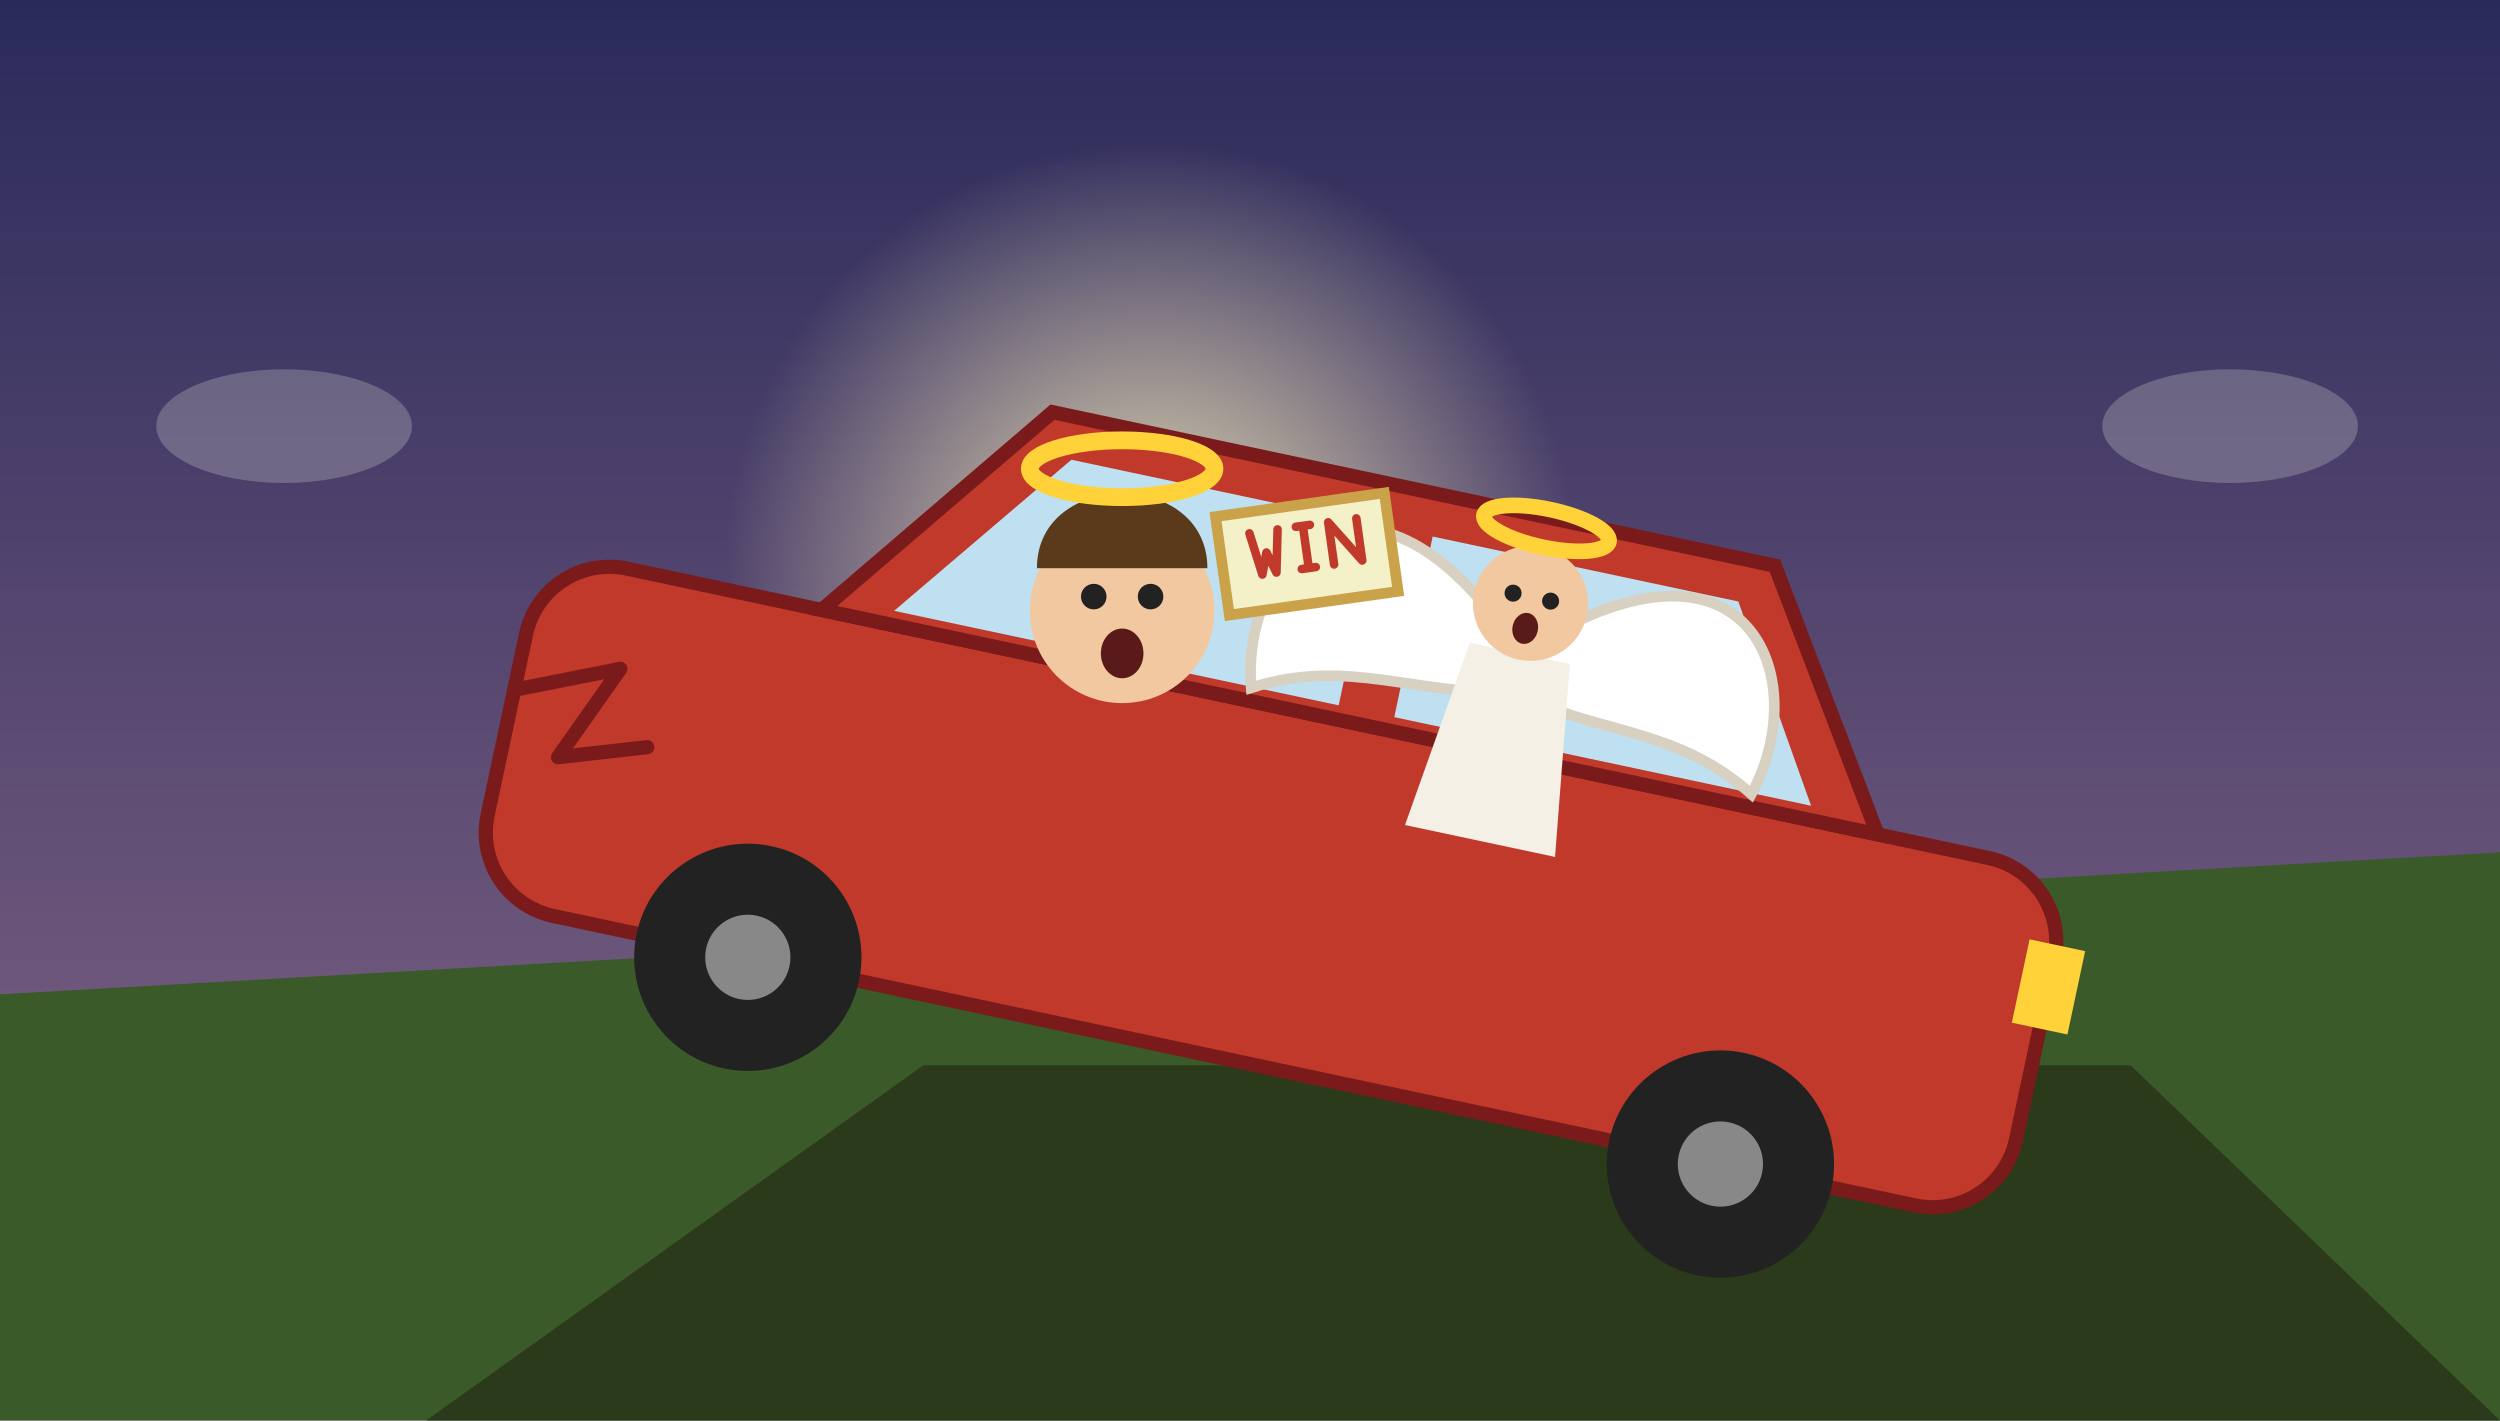
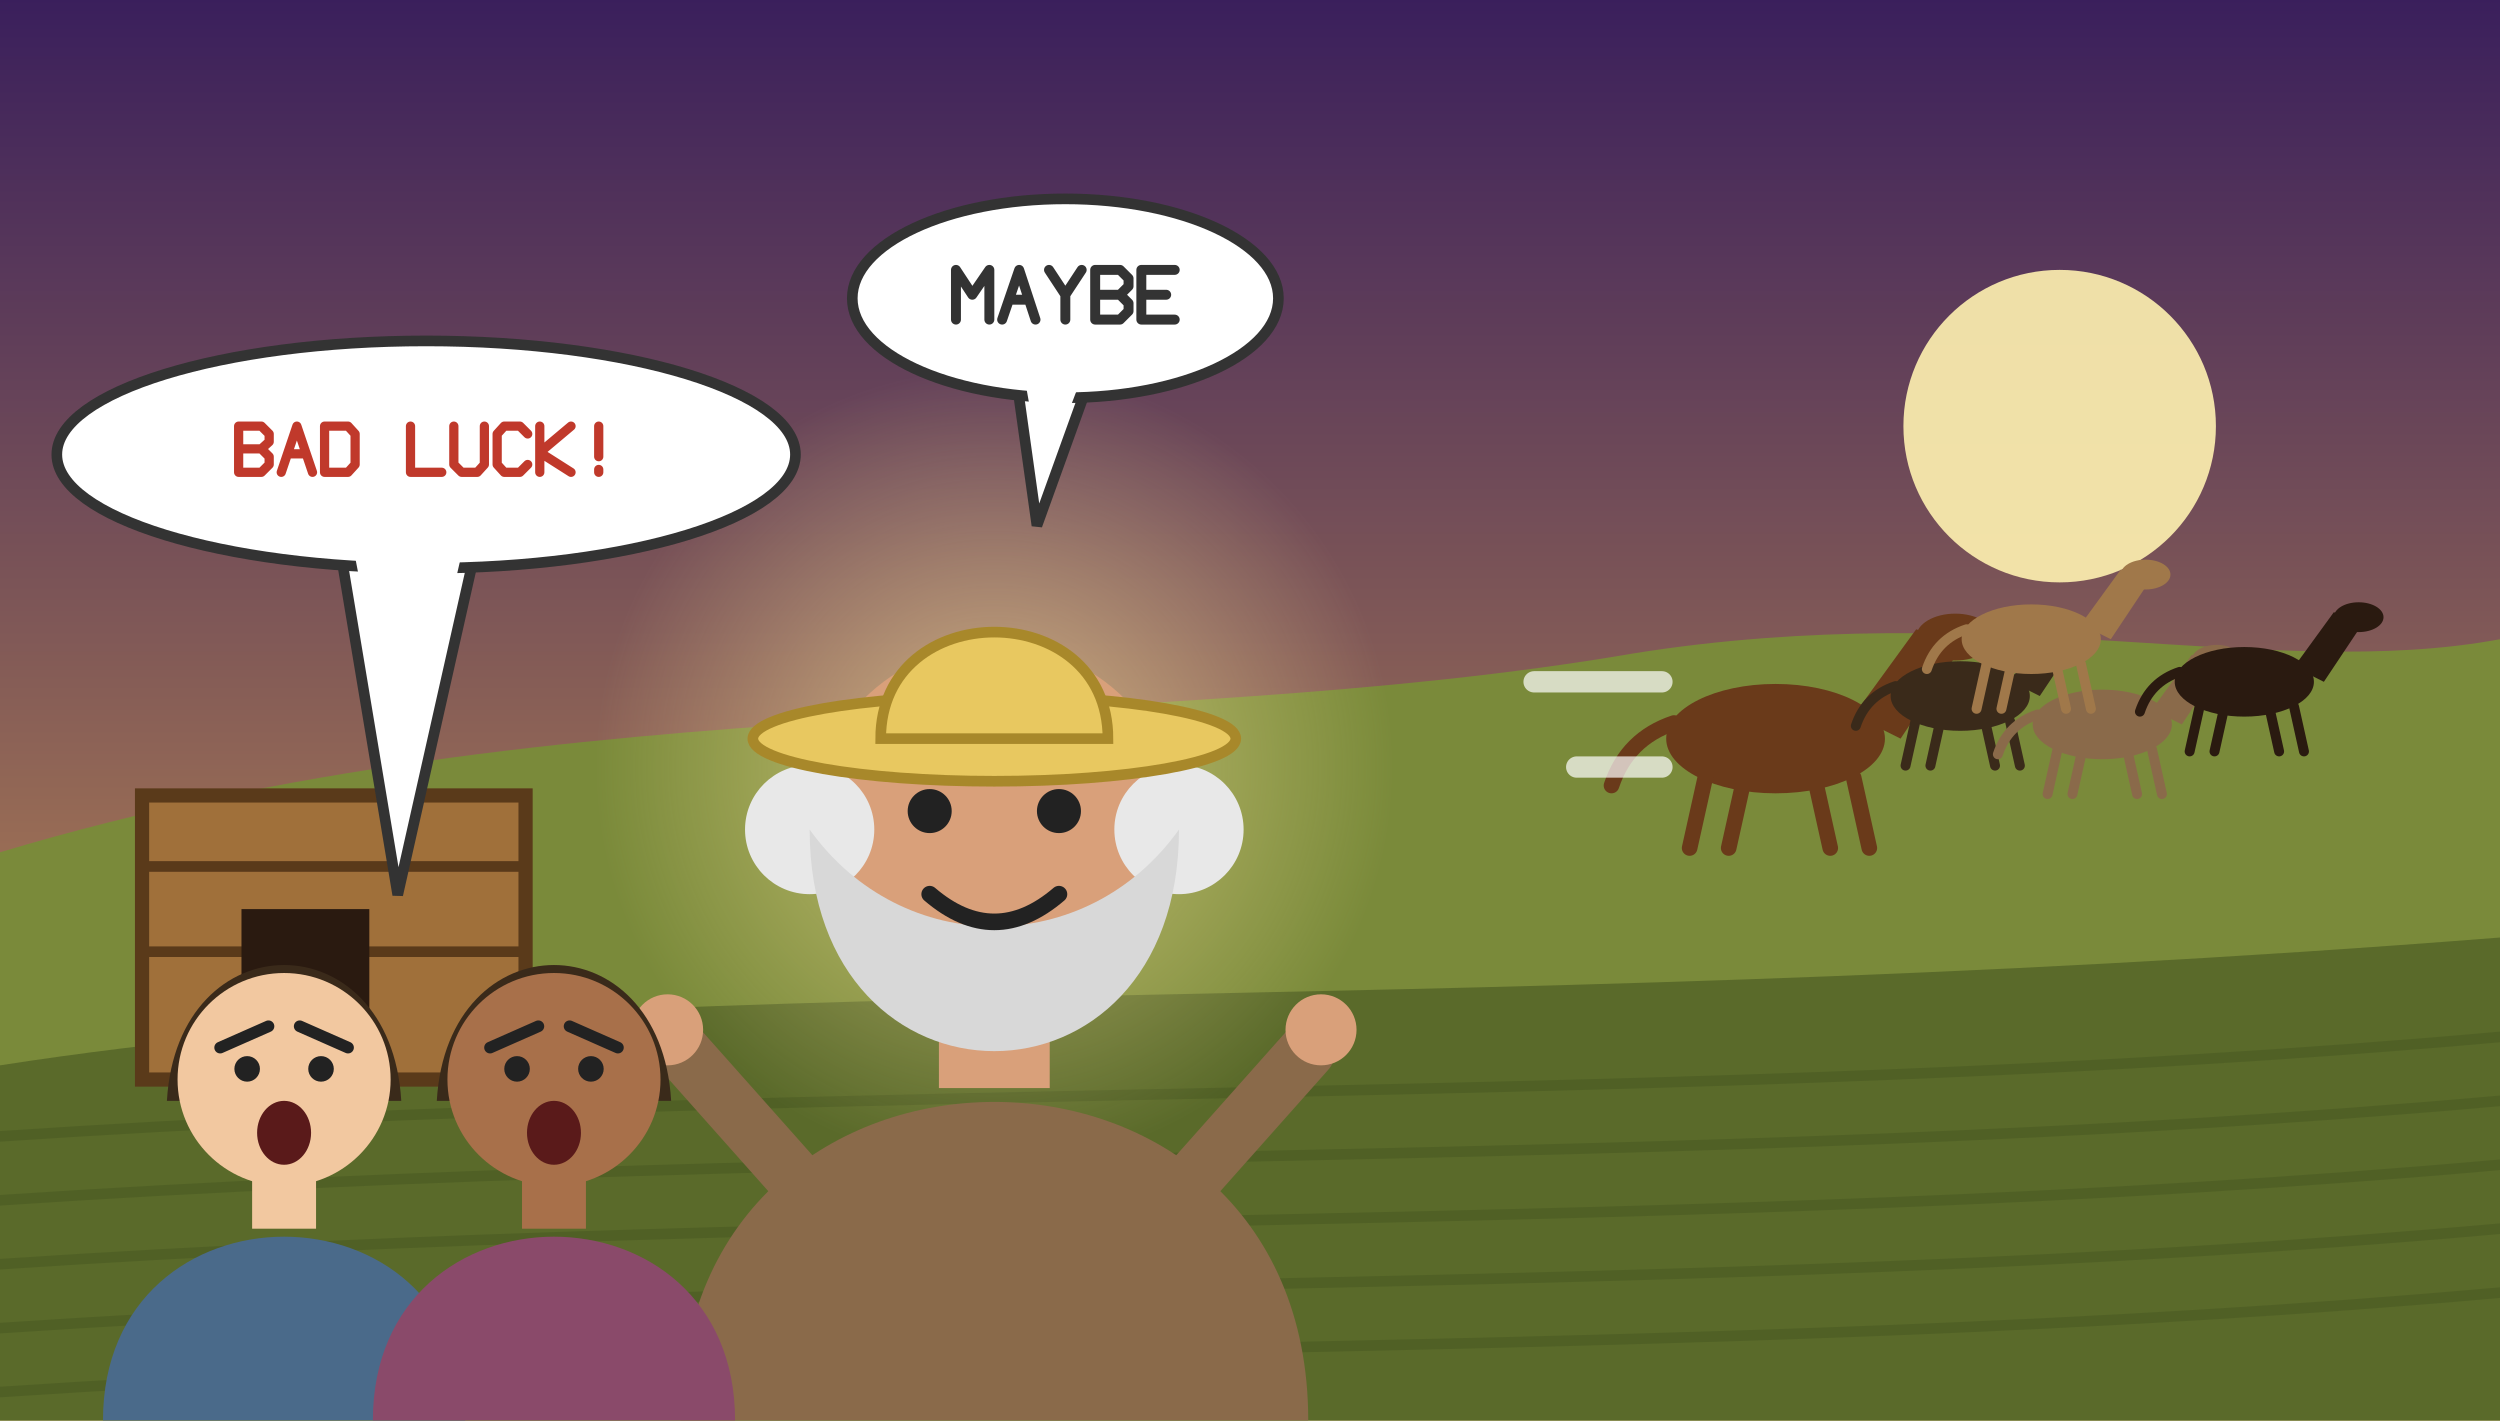
<svg xmlns="http://www.w3.org/2000/svg" viewBox="0 0 352 200" width="352" height="200">
  <defs>
    <linearGradient id="bg" x1="0" y1="0" x2="0" y2="1">
-       <stop offset="0.00" stop-color="#2a2a5a" stop-opacity="1" />
-       <stop offset="1.00" stop-color="#8a6a8a" stop-opacity="1" />
+       <stop offset="0.00" stop-color="#3a1f5c" stop-opacity="1" />
+       <stop offset="1.00" stop-color="#d8a050" stop-opacity="1" />
    </linearGradient>
    <radialGradient id="halo" cx="0.5" cy="0.5" r="0.5">
-       <stop offset="0.00" stop-color="#fff6c0" stop-opacity="0.85" />
-       <stop offset="1.00" stop-color="#fff6c0" stop-opacity="0" />
+       <stop offset="0.00" stop-color="#ffe9a0" stop-opacity="0.6" />
+       <stop offset="1.00" stop-color="#ffe9a0" stop-opacity="0" />
    </radialGradient>
  </defs>
  <rect x="0" y="0" width="352" height="200" fill="url(#bg)" />
-   <polygon points="0.0,140.0 352.0,120.0 352.0,200.0 0.0,200.0" fill="#3a5a2a" />
-   <polygon points="60.0,200.0 130.0,150.0 300.0,150.0 352.0,200.0" fill="#2a3a1a" />
-   <circle cx="162.0" cy="80.0" r="60.0" fill="url(#halo)" />
-   <g transform="rotate(12 180 120)" opacity="1">
-     <rect x="70" y="100" width="220" height="50" fill="#c0392b" rx="12" stroke="#7a1a1a" stroke-width="2" />
-     <path d="M110 100 L136 66 L240 66 L262 100 Z" fill="#c0392b" stroke="#7a1a1a" stroke-width="2" />
-     <path d="M120 98 L140 72 L184 72 L184 98 Z" fill="#bfe0f0" />
-     <path d="M192 98 L192 72 L236 72 L252 98 Z" fill="#bfe0f0" />
-     <circle cx="110.0" cy="150.0" r="16.0" fill="#222" />
-     <circle cx="250.0" cy="150.0" r="16.0" fill="#222" />
-     <circle cx="110.0" cy="150.0" r="6.0" fill="#888" />
-     <circle cx="250.0" cy="150.0" r="6.0" fill="#888" />
-     <path d="M70 120 l 14 -6 l -6 14 l 12 -4" fill="none" stroke="#7a1a1a" stroke-width="2" stroke-linecap="round" stroke-linejoin="round" />
-     <rect x="286" y="110" width="8" height="12" fill="#ffd23a" />
-   </g>
-   <circle cx="158.0" cy="86.0" r="13.0" fill="#f2c8a0" />
-   <circle cx="154.0" cy="84.0" r="1.8" fill="#222" />
-   <circle cx="162.0" cy="84.0" r="1.8" fill="#222" />
-   <ellipse cx="158.0" cy="92.0" rx="3.0" ry="3.5" fill="#5a1a1a" />
-   <path d="M146 80 C 146 66 170 66 170 80 Z" fill="#5a3a1a" />
-   <ellipse cx="158.0" cy="66.0" rx="13.0" ry="4.0" fill="none" stroke="#ffd23a" stroke-width="2.5" />
-   <g transform="translate(214 92) rotate(12)" opacity="1">
-     <path d="M0 0 C -27.0 -27.0 -41.4 -5.4 -36.0 12.6 C -23.4 5.4 -12.6 9.0 0 5.4 Z" fill="#ffffff" stroke="#d8d0c0" stroke-width="1.5" />
-     <path d="M0 0 C 27.0 -27.0 41.4 -5.4 36.0 12.6 C 23.4 5.4 12.6 9.0 0 5.4 Z" fill="#ffffff" stroke="#d8d0c0" stroke-width="1.5" />
-     <path d="M-10.8 27.0 L-7.2 0 L7.2 0 L10.8 27.0 Z" fill="#f4f0e6" />
-     <circle cx="0.0" cy="-7.2" r="8.1" fill="#f2c8a0" />
-     <ellipse cx="0.0" cy="-18.0" rx="9.0" ry="2.7" fill="none" stroke="#ffd23a" stroke-width="2.2" />
-     <circle cx="-2.7" cy="-8.1" r="1.2" fill="#222" />
-     <circle cx="2.7" cy="-8.1" r="1.2" fill="#222" />
-     <ellipse cx="0.0" cy="-3.6" rx="1.8" ry="2.2" fill="#5a1a1a" />
-   </g>
-   <g transform="translate(184 78) rotate(-8)" opacity="1">
-     <rect x="-12" y="-7" width="24" height="14" fill="#f4f0c8" stroke="#c9a24a" stroke-width="1.5" />
-     <path d="M-7.6 -4.0 L-6.6 2.0 L-5.6 -1.0 L-4.6 2.0 L-3.6 -4.0 M-1.0 -4.0 L1.0 -4.0 M0.0 -4.0 L0.0 2.0 M-1.0 2.0 L1.0 2.0 M3.6 2.0 L3.6 -4.0 L7.6 2.0 L7.6 -4.0 " fill="none" stroke="#c0392b" stroke-width="1.2" stroke-linecap="round" stroke-linejoin="round" />
-   </g>
-   <ellipse cx="40.0" cy="60.0" rx="18.0" ry="8.0" fill="#c8c8c8" opacity="0.3" />
-   <ellipse cx="314.0" cy="60.0" rx="18.0" ry="8.0" fill="#c8c8c8" opacity="0.3" />
+   <circle cx="290.0" cy="60.0" r="22.0" fill="#fff2b0" opacity="0.9" />
+   <path d="M0 120 C 80 96 160 104 230 92 C 280 84 320 96 352 90 L352 200 L0 200 Z" fill="#7a8a3a" />
+   <path d="M0 150 C 90 136 200 144 352 132 L352 200 L0 200 Z" fill="#5a6a2a" />
+   <path d="M0 160 C 120 152 240 156 352 146" fill="none" stroke="#4a5a22" stroke-width="1.5" stroke-linecap="round" stroke-linejoin="round" opacity="0.6" />
+   <path d="M0 169 C 120 161 240 165 352 155" fill="none" stroke="#4a5a22" stroke-width="1.5" stroke-linecap="round" stroke-linejoin="round" opacity="0.6" />
+   <path d="M0 178 C 120 170 240 174 352 164" fill="none" stroke="#4a5a22" stroke-width="1.5" stroke-linecap="round" stroke-linejoin="round" opacity="0.6" />
+   <path d="M0 187 C 120 179 240 183 352 173" fill="none" stroke="#4a5a22" stroke-width="1.5" stroke-linecap="round" stroke-linejoin="round" opacity="0.6" />
+   <path d="M0 196 C 120 188 240 192 352 182" fill="none" stroke="#4a5a22" stroke-width="1.5" stroke-linecap="round" stroke-linejoin="round" opacity="0.6" />
+   <ellipse cx="250.0" cy="104.0" rx="15.4" ry="7.7" fill="#6a3a1a" />
+   <path d="M261.0 100.7 L269.8 88.6 L276.4 90.8 L267.6 104 Z" fill="#6a3a1a" />
+   <ellipse cx="275.3" cy="89.7" rx="5.5" ry="3.3" fill="#6a3a1a" />
+   <path d="M240.1 109.5 l -2.2 9.9" fill="none" stroke="#6a3a1a" stroke-width="2.2" stroke-linecap="round" stroke-linejoin="round" />
+   <path d="M245.6 109.5 l -2.2 9.9" fill="none" stroke="#6a3a1a" stroke-width="2.2" stroke-linecap="round" stroke-linejoin="round" />
+   <path d="M255.5 109.5 l 2.2 9.9" fill="none" stroke="#6a3a1a" stroke-width="2.2" stroke-linecap="round" stroke-linejoin="round" />
+   <path d="M261.0 109.5 l 2.2 9.9" fill="none" stroke="#6a3a1a" stroke-width="2.2" stroke-linecap="round" stroke-linejoin="round" />
+   <path d="M235.7 101.8 q -6.6 2.2 -8.8 8.8" fill="none" stroke="#6a3a1a" stroke-width="2.2" stroke-linecap="round" stroke-linejoin="round" />
+   <ellipse cx="276.0" cy="98.0" rx="9.8" ry="4.9" fill="#3a2a1a" />
+   <path d="M283.0 95.9 L288.6 88.2 L292.8 89.6 L287.2 98 Z" fill="#3a2a1a" />
+   <ellipse cx="292.1" cy="88.9" rx="3.5" ry="2.1" fill="#3a2a1a" />
+   <path d="M269.7 101.5 l -1.4 6.3" fill="none" stroke="#3a2a1a" stroke-width="1.4" stroke-linecap="round" stroke-linejoin="round" />
+   <path d="M273.2 101.5 l -1.4 6.3" fill="none" stroke="#3a2a1a" stroke-width="1.4" stroke-linecap="round" stroke-linejoin="round" />
+   <path d="M279.5 101.5 l 1.4 6.3" fill="none" stroke="#3a2a1a" stroke-width="1.4" stroke-linecap="round" stroke-linejoin="round" />
+   <path d="M283.0 101.5 l 1.4 6.3" fill="none" stroke="#3a2a1a" stroke-width="1.4" stroke-linecap="round" stroke-linejoin="round" />
+   <path d="M266.9 96.6 q -4.2 1.4 -5.6 5.6" fill="none" stroke="#3a2a1a" stroke-width="1.4" stroke-linecap="round" stroke-linejoin="round" />
+   <ellipse cx="296.0" cy="102.0" rx="9.8" ry="4.9" fill="#8a6a4a" />
+   <path d="M303.0 99.9 L308.6 92.2 L312.8 93.6 L307.2 102 Z" fill="#8a6a4a" />
+   <ellipse cx="312.1" cy="92.9" rx="3.5" ry="2.1" fill="#8a6a4a" />
+   <path d="M289.7 105.5 l -1.4 6.3" fill="none" stroke="#8a6a4a" stroke-width="1.4" stroke-linecap="round" stroke-linejoin="round" />
+   <path d="M293.2 105.5 l -1.4 6.3" fill="none" stroke="#8a6a4a" stroke-width="1.4" stroke-linecap="round" stroke-linejoin="round" />
+   <path d="M299.5 105.5 l 1.4 6.3" fill="none" stroke="#8a6a4a" stroke-width="1.4" stroke-linecap="round" stroke-linejoin="round" />
+   <path d="M303.0 105.5 l 1.4 6.3" fill="none" stroke="#8a6a4a" stroke-width="1.4" stroke-linecap="round" stroke-linejoin="round" />
+   <path d="M286.9 100.6 q -4.2 1.4 -5.6 5.6" fill="none" stroke="#8a6a4a" stroke-width="1.4" stroke-linecap="round" stroke-linejoin="round" />
+   <ellipse cx="316.0" cy="96.0" rx="9.8" ry="4.9" fill="#2a1a10" />
+   <path d="M323.0 93.9 L328.6 86.2 L332.8 87.6 L327.2 96 Z" fill="#2a1a10" />
+   <ellipse cx="332.1" cy="86.9" rx="3.5" ry="2.1" fill="#2a1a10" />
+   <path d="M309.7 99.5 l -1.4 6.3" fill="none" stroke="#2a1a10" stroke-width="1.4" stroke-linecap="round" stroke-linejoin="round" />
+   <path d="M313.2 99.5 l -1.4 6.3" fill="none" stroke="#2a1a10" stroke-width="1.4" stroke-linecap="round" stroke-linejoin="round" />
+   <path d="M319.5 99.5 l 1.4 6.3" fill="none" stroke="#2a1a10" stroke-width="1.4" stroke-linecap="round" stroke-linejoin="round" />
+   <path d="M323.0 99.5 l 1.4 6.3" fill="none" stroke="#2a1a10" stroke-width="1.4" stroke-linecap="round" stroke-linejoin="round" />
+   <path d="M306.9 94.6 q -4.2 1.4 -5.6 5.6" fill="none" stroke="#2a1a10" stroke-width="1.4" stroke-linecap="round" stroke-linejoin="round" />
+   <ellipse cx="286.0" cy="90.0" rx="9.8" ry="4.9" fill="#a0784a" />
+   <path d="M293.0 87.9 L298.6 80.2 L302.8 81.6 L297.2 90 Z" fill="#a0784a" />
+   <ellipse cx="302.1" cy="80.9" rx="3.5" ry="2.1" fill="#a0784a" />
+   <path d="M279.7 93.5 l -1.4 6.3" fill="none" stroke="#a0784a" stroke-width="1.4" stroke-linecap="round" stroke-linejoin="round" />
+   <path d="M283.2 93.5 l -1.4 6.3" fill="none" stroke="#a0784a" stroke-width="1.4" stroke-linecap="round" stroke-linejoin="round" />
+   <path d="M289.5 93.5 l 1.4 6.3" fill="none" stroke="#a0784a" stroke-width="1.4" stroke-linecap="round" stroke-linejoin="round" />
+   <path d="M293.0 93.5 l 1.4 6.3" fill="none" stroke="#a0784a" stroke-width="1.4" stroke-linecap="round" stroke-linejoin="round" />
+   <path d="M276.9 88.6 q -4.2 1.4 -5.6 5.6" fill="none" stroke="#a0784a" stroke-width="1.4" stroke-linecap="round" stroke-linejoin="round" />
+   <path d="M234 96 l -18 0" fill="none" stroke="#ffffff" stroke-width="3" stroke-linecap="round" stroke-linejoin="round" opacity="0.7" />
+   <path d="M234 108 l -12 0" fill="none" stroke="#ffffff" stroke-width="3" stroke-linecap="round" stroke-linejoin="round" opacity="0.7" />
+   <rect x="20" y="112" width="54" height="40" fill="#a0703a" stroke="#5a3a1a" stroke-width="2" />
+   <path d="M20 122 L74 122 M20 134 L74 134" fill="none" stroke="#5a3a1a" stroke-width="1.5" stroke-linecap="round" stroke-linejoin="round" />
+   <rect x="34" y="128" width="18" height="24" fill="#2a1a10" />
+   <circle cx="140.0" cy="108.0" r="56.0" fill="url(#halo)" />
+   <path d="M95.8 200.0 C 95.8 140.2 184.2 140.2 184.2 200.0 Z" fill="#8a6a4a" />
+   <rect x="132.2" y="137.6" width="15.6" height="15.6" fill="#d9a07a" />
+   <circle cx="140.0" cy="116.8" r="26.0" fill="#d9a07a" />
+   <circle cx="114.0" cy="116.8" r="9.1" fill="#e8e8e8" />
+   <circle cx="166.0" cy="116.8" r="9.1" fill="#e8e8e8" />
+   <path d="M114.0 116.8 C 114.0 158.4 166.0 158.4 166.0 116.8 C 153.0 135.0 127.0 135.0 114.0 116.8 Z" fill="#d8d8d8" />
+   <circle cx="130.9" cy="114.2" r="3.1" fill="#222" />
+   <circle cx="149.1" cy="114.2" r="3.1" fill="#222" />
+   <path d="M130.9 125.9 Q 140.0 133.7 149.1 125.9" fill="none" stroke="#222" stroke-width="2.34" stroke-linecap="round" stroke-linejoin="round" />
+   <ellipse cx="140.0" cy="104.0" rx="34.0" ry="6.0" fill="#e8c860" stroke="#a8882a" stroke-width="1.5" />
+   <path d="M124 104 C 124 84 156 84 156 104 Z" fill="#e8c860" stroke="#a8882a" stroke-width="1.5" />
+   <path d="M112 166 L96 148 M168 166 L184 148" fill="none" stroke="#8a6a4a" stroke-width="8" stroke-linecap="round" stroke-linejoin="round" />
+   <circle cx="94.0" cy="145.0" r="5.0" fill="#d9a07a" />
+   <circle cx="186.0" cy="145.0" r="5.0" fill="#d9a07a" />
+   <polygon points="142.5,49.0 154.5,50.4 146.0,74.0" fill="#ffffff" stroke="#333" stroke-width="1.5" />
+   <ellipse cx="150.0" cy="42.0" rx="30.0" ry="14.0" fill="#ffffff" stroke="#333" stroke-width="1.5" />
+   <polygon points="143.4,48.3 153.6,49.7 146.8,67.6" fill="#ffffff" />
+   <path d="M134.6 45.0 L134.6 38.0 L136.9 41.5 L139.3 38.0 L139.3 45.0 M141.1 45.0 L143.5 38.0 L145.8 45.0 M142.3 42.2 L144.6 42.2 M147.7 38.0 L150.0 41.5 L152.3 38.0 M150.0 41.5 L150.0 45.0 M154.2 45.0 L154.2 38.0 L157.7 38.0 L158.9 39.2 L158.9 40.3 L157.7 41.5 L154.2 41.5 M157.7 41.5 L158.9 42.7 L158.9 43.8 L157.7 45.0 L154.2 45.0 M165.4 38.0 L160.7 38.0 L160.7 45.0 L165.4 45.0 M160.7 41.5 L164.2 41.5 " fill="none" stroke="#333" stroke-width="1.4" stroke-linecap="round" stroke-linejoin="round" />
+   <path d="M14.5 200.0 C 14.5 165.5 65.5 165.5 65.5 200.0 Z" fill="#4a6a8a" />
+   <rect x="35.5" y="164.0" width="9.0" height="9.0" fill="#f2c8a0" />
+   <path d="M23.5 155.0 C 25.0 129.5 55.0 129.5 56.5 155.0 Z" fill="#3a2a1a" />
+   <circle cx="40.0" cy="152.0" r="15.0" fill="#f2c8a0" />
+   <circle cx="34.8" cy="150.5" r="1.8" fill="#222" />
+   <circle cx="45.2" cy="150.5" r="1.8" fill="#222" />
+   <ellipse cx="40.0" cy="159.5" rx="3.8" ry="4.5" fill="#5a1a1a" />
+   <path d="M31.0 147.5 L37.8 144.5 M49.0 147.5 L42.2 144.5" fill="none" stroke="#222" stroke-width="1.65" stroke-linecap="round" stroke-linejoin="round" />
+   <path d="M52.5 200.0 C 52.5 165.5 103.5 165.5 103.5 200.0 Z" fill="#8a4a6a" />
+   <rect x="73.5" y="164.0" width="9.0" height="9.0" fill="#a8704a" />
+   <path d="M61.5 155.0 C 63.0 129.5 93.0 129.5 94.5 155.0 Z" fill="#3a2a1a" />
+   <circle cx="78.0" cy="152.0" r="15.0" fill="#a8704a" />
+   <circle cx="72.8" cy="150.5" r="1.8" fill="#222" />
+   <circle cx="83.2" cy="150.5" r="1.8" fill="#222" />
+   <ellipse cx="78.0" cy="159.5" rx="3.8" ry="4.5" fill="#5a1a1a" />
+   <path d="M69.0 147.5 L75.8 144.5 M87.0 147.5 L80.2 144.5" fill="none" stroke="#222" stroke-width="1.65" stroke-linecap="round" stroke-linejoin="round" />
+   <polygon points="47.0,72.0 67.8,73.6 56.0,126.0" fill="#ffffff" stroke="#333" stroke-width="1.5" />
+   <ellipse cx="60.0" cy="64.0" rx="52.0" ry="16.0" fill="#ffffff" stroke="#333" stroke-width="1.5" />
+   <polygon points="48.6,71.2 66.2,72.8 56.8,113.6" fill="#ffffff" />
+   <path d="M33.6 66.5 L33.6 60.0 L36.8 60.0 L37.9 61.1 L37.9 62.2 L36.8 63.2 L33.6 63.2 M36.8 63.2 L37.9 64.3 L37.9 65.4 L36.8 66.5 L33.6 66.5 M39.6 66.5 L41.8 60.0 L44.0 66.5 M40.7 63.9 L42.9 63.9 M45.7 60.0 L45.7 66.5 L49.0 66.5 L50.0 65.4 L50.0 61.1 L49.0 60.0 L45.7 60.0 M57.8 60.0 L57.8 66.5 L62.2 66.5 M63.9 60.0 L63.9 65.4 L65.0 66.5 L67.2 66.5 L68.2 65.4 L68.2 60.0 M74.3 61.1 L73.2 60.0 L71.0 60.0 L70.0 61.1 L70.0 65.4 L71.0 66.5 L73.2 66.5 L74.3 65.4 M76.0 60.0 L76.0 66.5 M80.4 60.0 L76.0 63.7 L80.4 66.5 M84.3 60.0 L84.3 64.3 M84.3 66.1 L84.3 66.5 " fill="none" stroke="#c0392b" stroke-width="1.3" stroke-linecap="round" stroke-linejoin="round" />
</svg>
